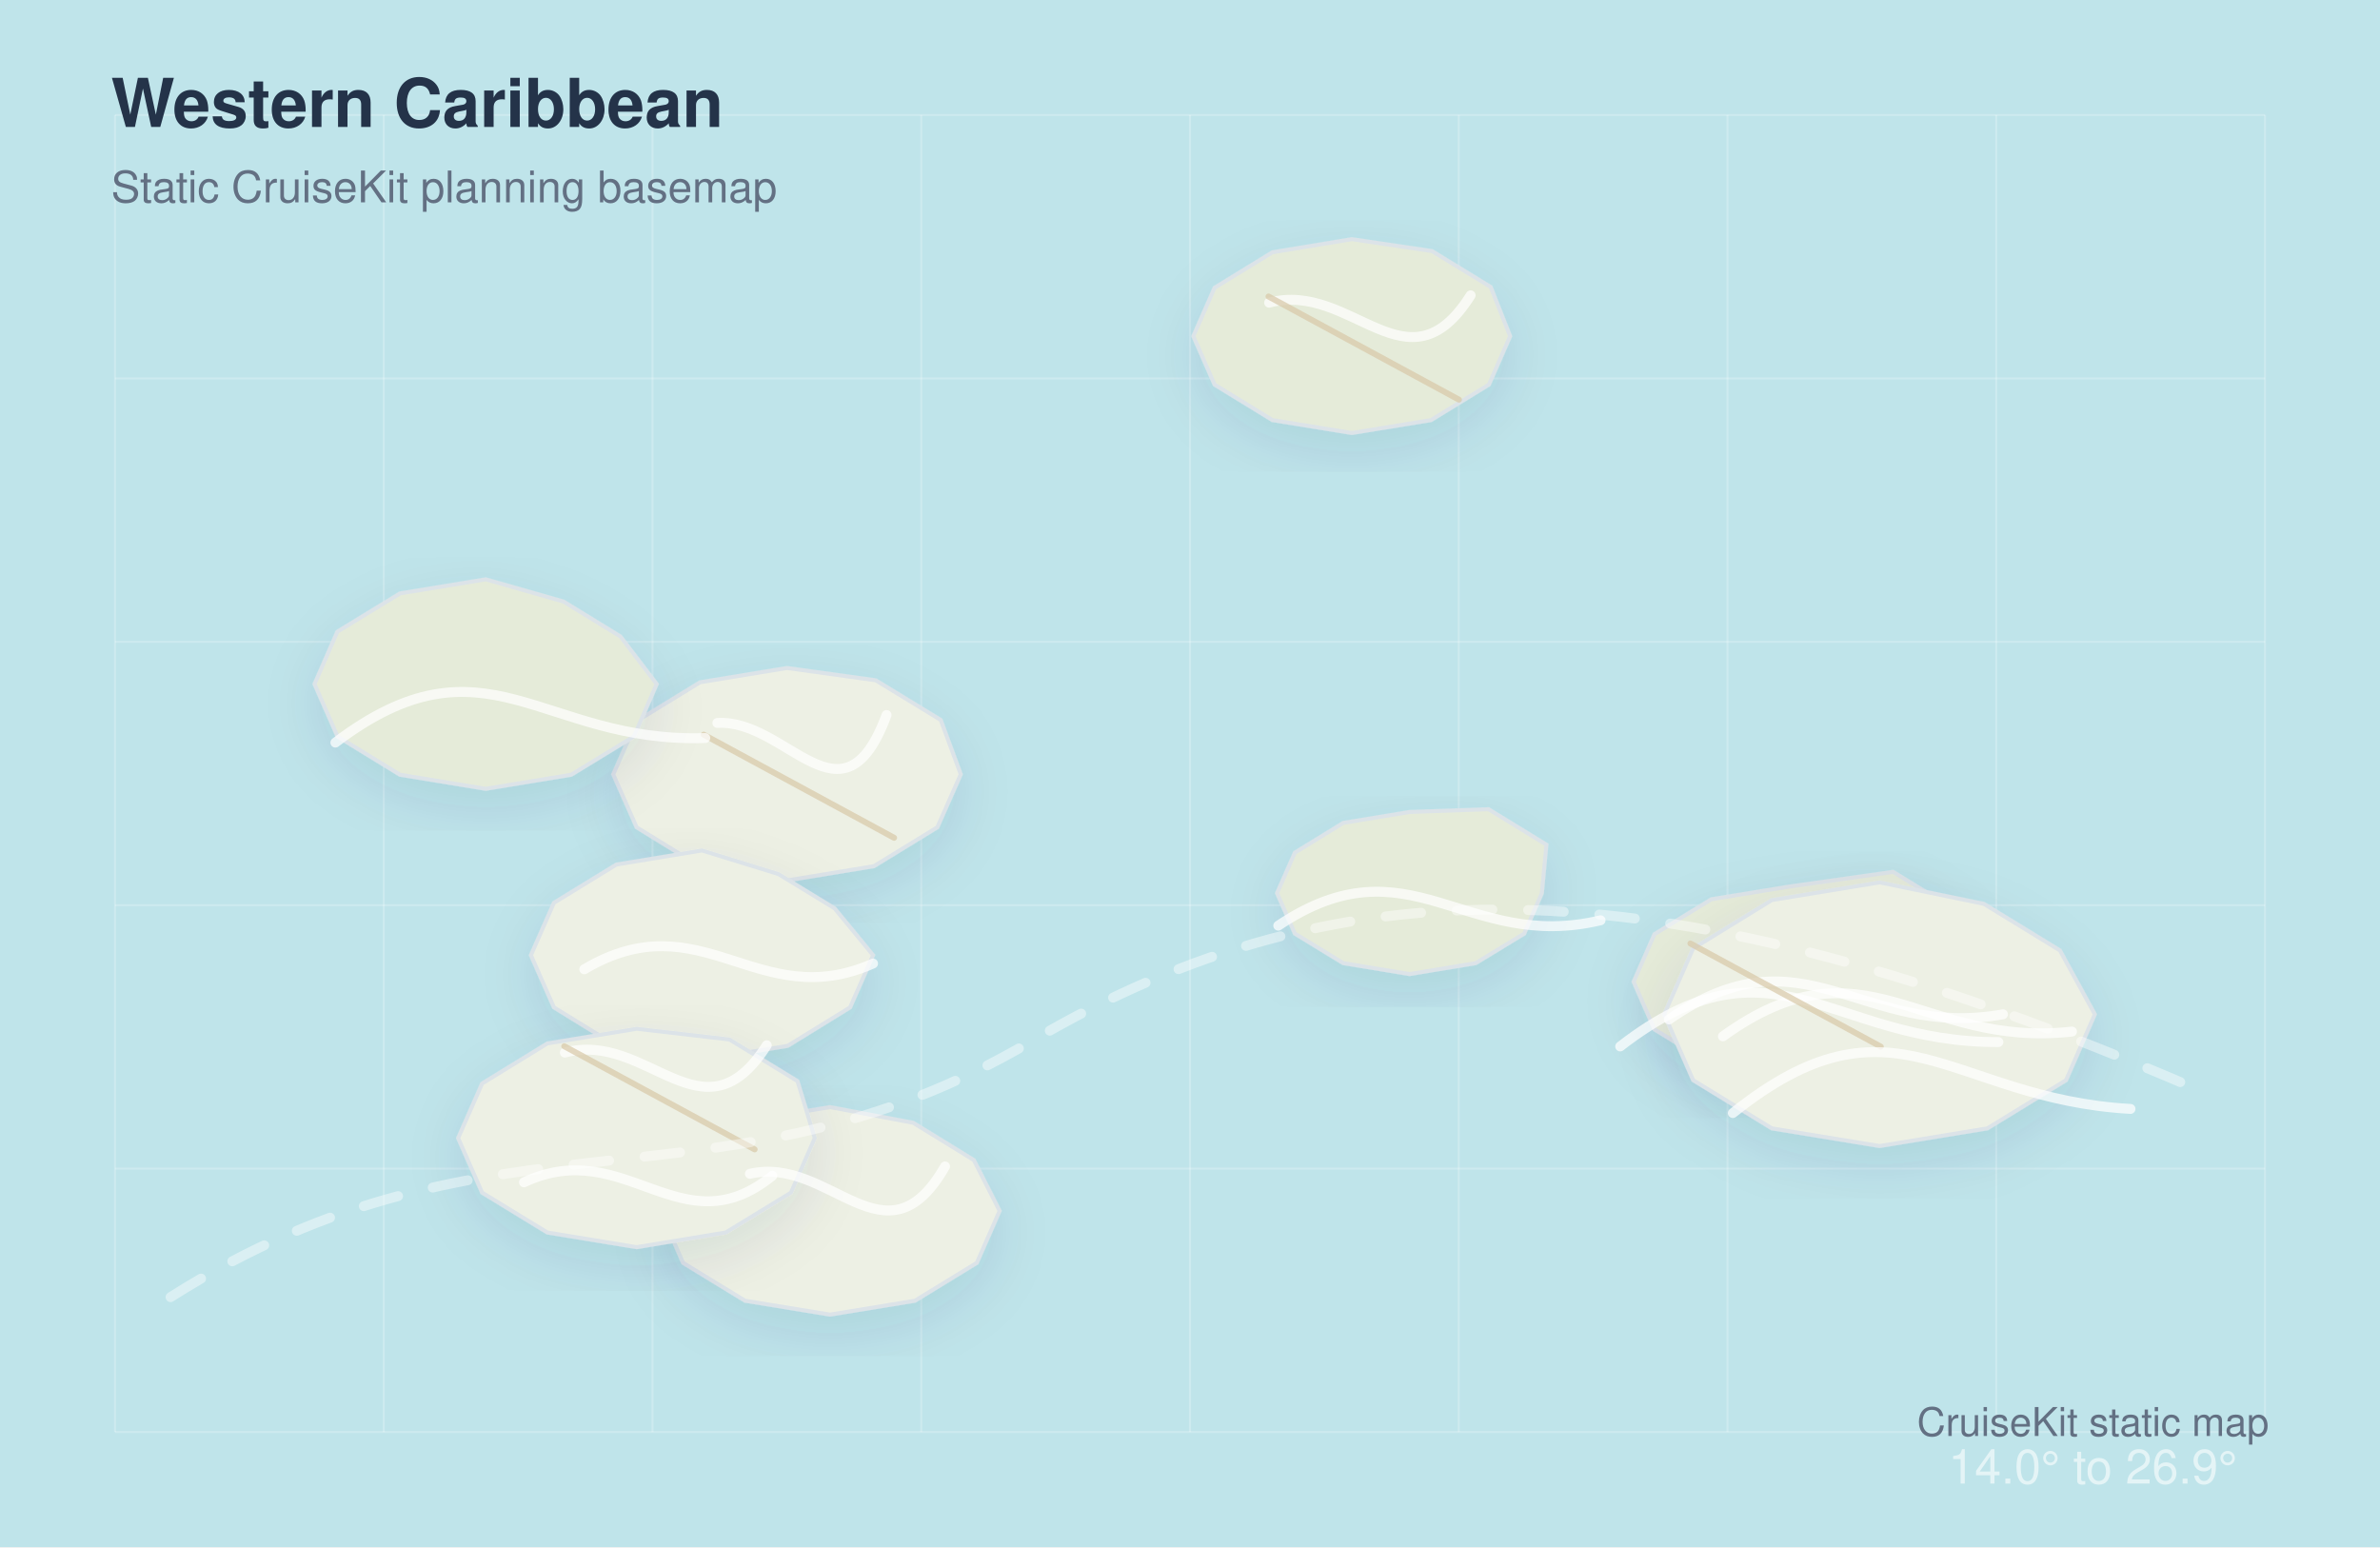
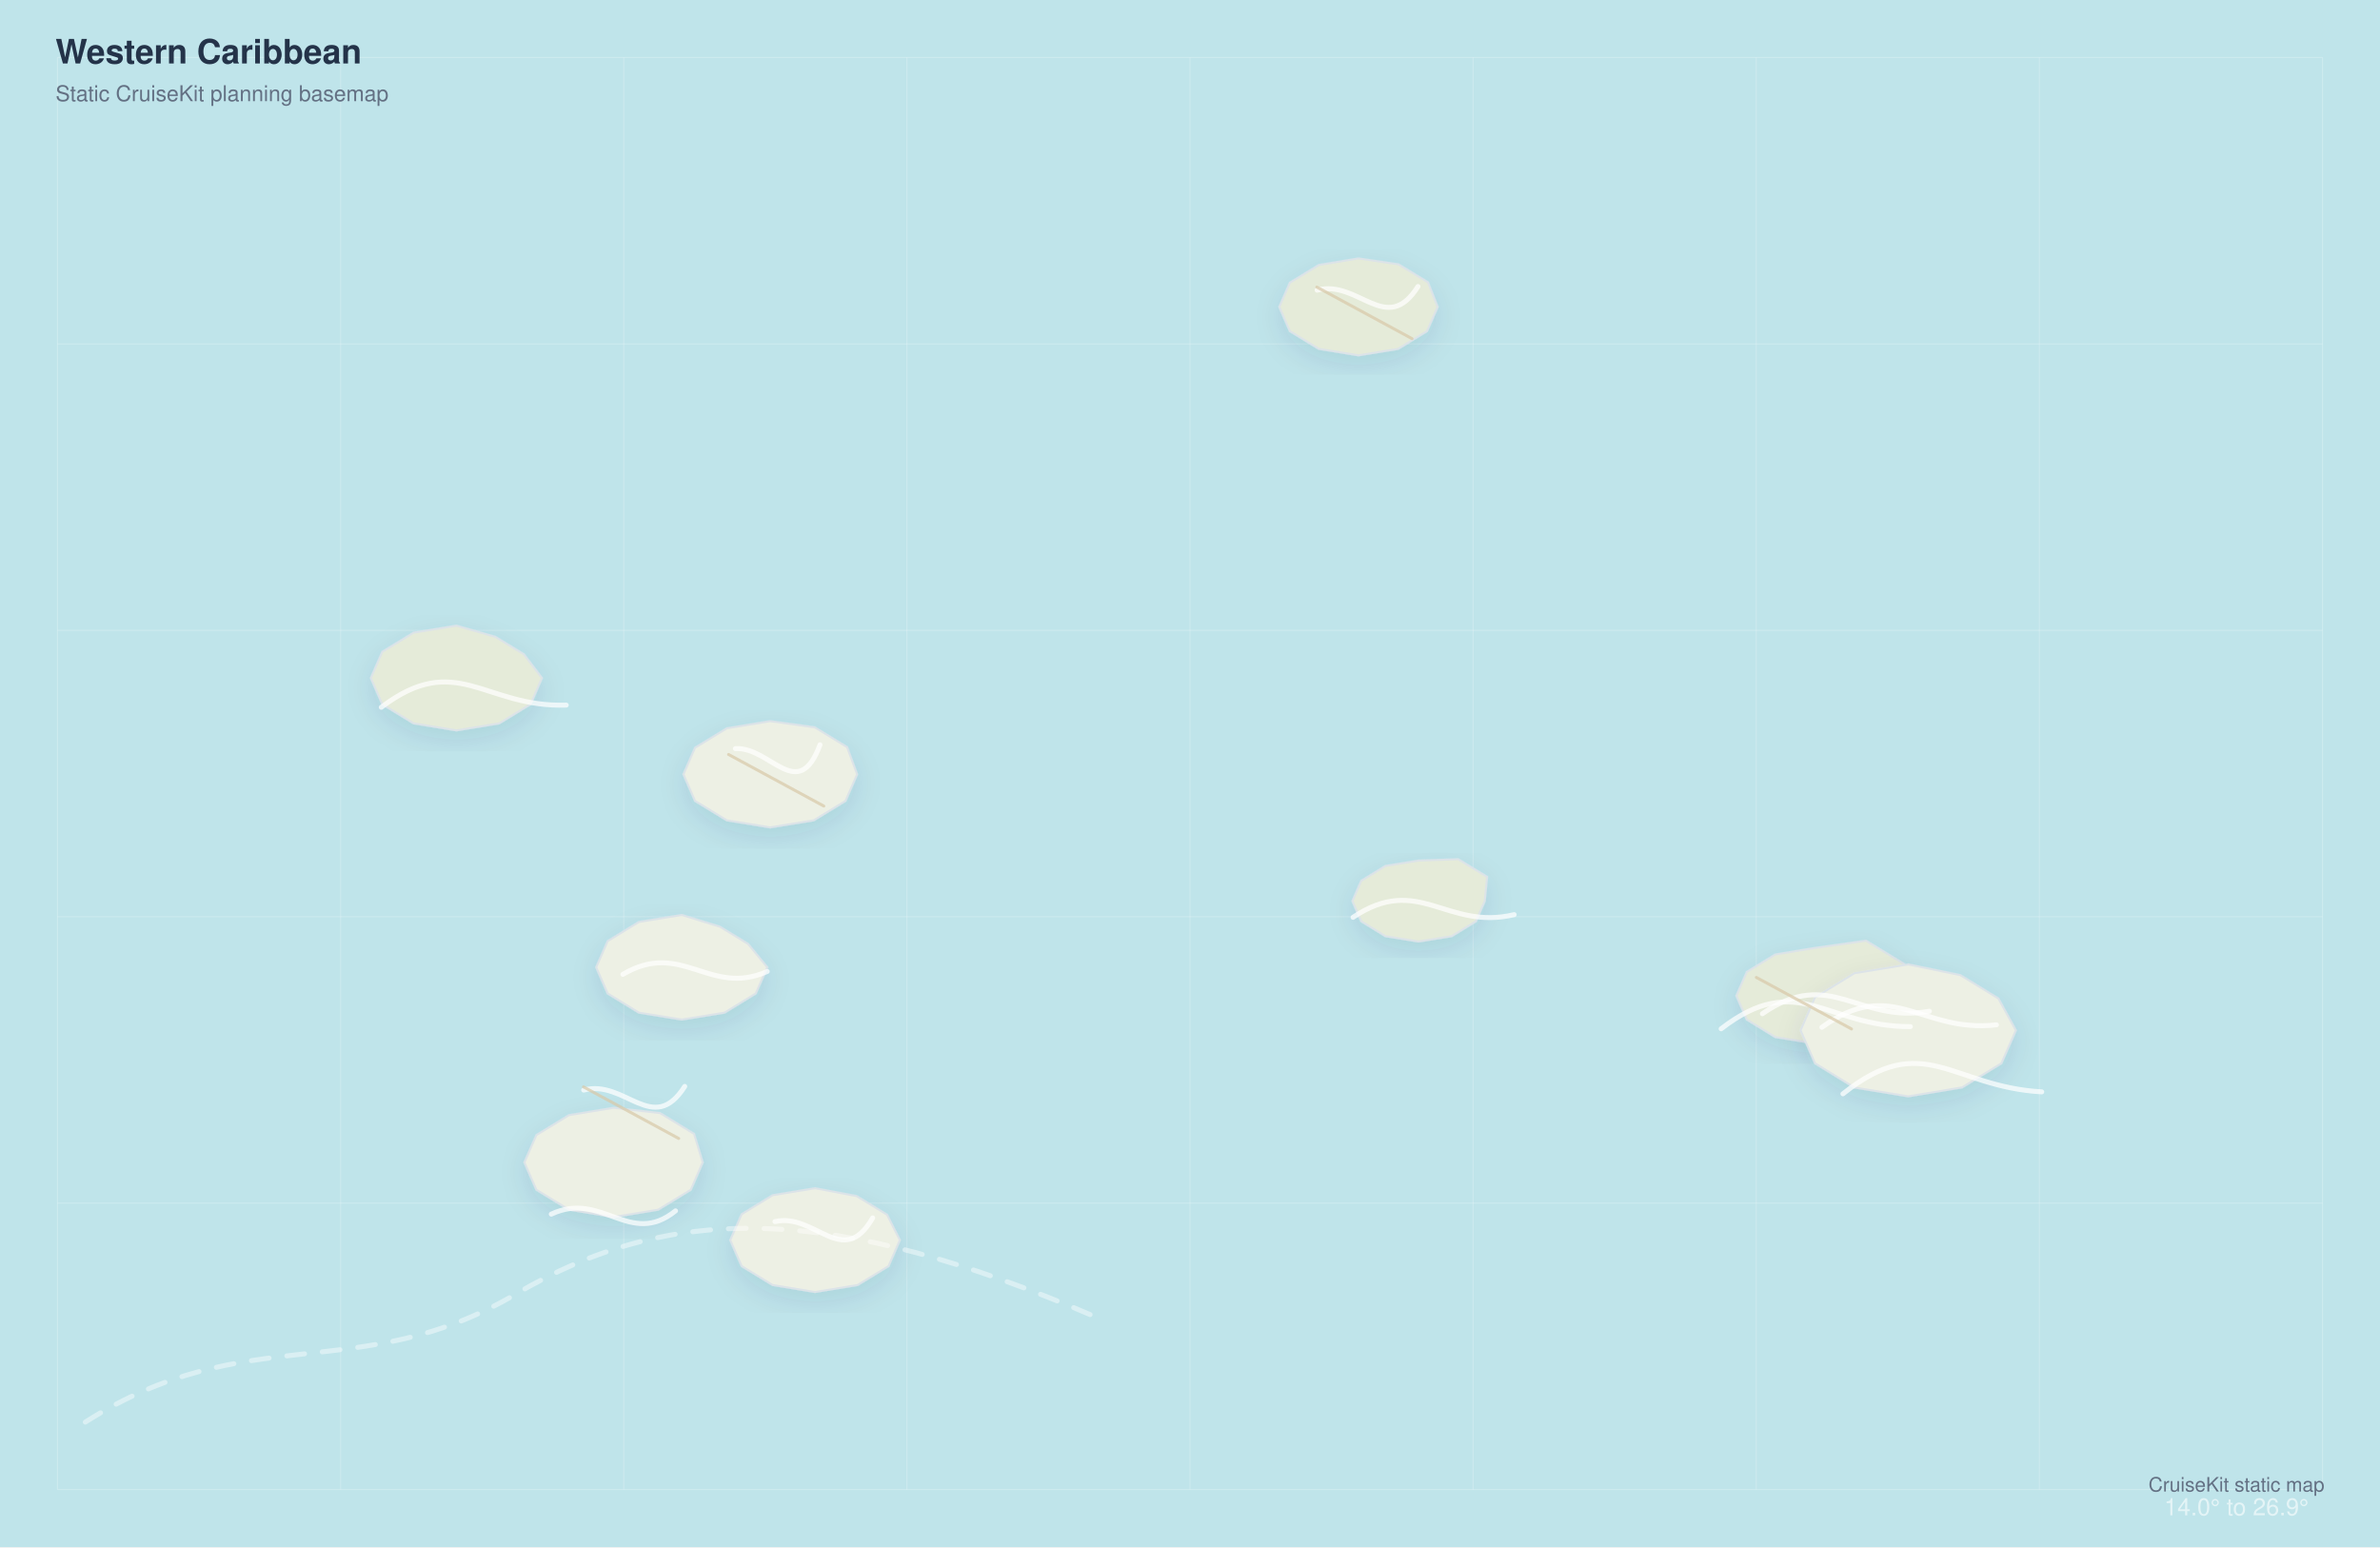
- <svg xmlns="http://www.w3.org/2000/svg" width="1200" height="780" viewBox="0 0 1200 780" role="img" aria-label="Western Caribbean static cruise map">
+ <svg xmlns="http://www.w3.org/2000/svg" width="2400" height="1560" viewBox="0 0 2400 1560" role="img" aria-label="Western Caribbean static cruise map">
  <defs>
    <linearGradient id="water" x1="0" y1="0" x2="1" y2="1">
      <stop offset="0" stop-color="#BFE4EA" />
      <stop offset="1" stop-color="#9BD2DD" />
    </linearGradient>
    <filter id="softShadow" x="-20%" y="-20%" width="140%" height="140%">
      <feDropShadow dx="0" dy="10" stdDeviation="14" flood-color="#23445A" flood-opacity="0.10" />
    </filter>
  </defs>
-   <rect width="1200" height="780" fill="#BFE4EA" />
-   <line x1="58.0" y1="58" x2="58.0" y2="722" stroke="#ffffff" stroke-opacity="0.22" stroke-width="1" />
-   <line x1="193.5" y1="58" x2="193.5" y2="722" stroke="#ffffff" stroke-opacity="0.22" stroke-width="1" />
-   <line x1="329.0" y1="58" x2="329.0" y2="722" stroke="#ffffff" stroke-opacity="0.22" stroke-width="1" />
-   <line x1="464.5" y1="58" x2="464.5" y2="722" stroke="#ffffff" stroke-opacity="0.22" stroke-width="1" />
-   <line x1="600.0" y1="58" x2="600.0" y2="722" stroke="#ffffff" stroke-opacity="0.22" stroke-width="1" />
-   <line x1="735.5" y1="58" x2="735.5" y2="722" stroke="#ffffff" stroke-opacity="0.22" stroke-width="1" />
-   <line x1="871.0" y1="58" x2="871.0" y2="722" stroke="#ffffff" stroke-opacity="0.22" stroke-width="1" />
-   <line x1="1006.5" y1="58" x2="1006.5" y2="722" stroke="#ffffff" stroke-opacity="0.22" stroke-width="1" />
-   <line x1="1142.0" y1="58" x2="1142.0" y2="722" stroke="#ffffff" stroke-opacity="0.22" stroke-width="1" />
-   <line x1="58" y1="58.0" x2="1142" y2="58.0" stroke="#ffffff" stroke-opacity="0.22" stroke-width="1" />
-   <line x1="58" y1="190.8" x2="1142" y2="190.8" stroke="#ffffff" stroke-opacity="0.22" stroke-width="1" />
-   <line x1="58" y1="323.6" x2="1142" y2="323.6" stroke="#ffffff" stroke-opacity="0.22" stroke-width="1" />
-   <line x1="58" y1="456.4" x2="1142" y2="456.4" stroke="#ffffff" stroke-opacity="0.22" stroke-width="1" />
-   <line x1="58" y1="589.2" x2="1142" y2="589.2" stroke="#ffffff" stroke-opacity="0.22" stroke-width="1" />
-   <line x1="58" y1="722.0" x2="1142" y2="722.0" stroke="#ffffff" stroke-opacity="0.22" stroke-width="1" />
-   <text x="1128" y="748" fill="#ffffff" fill-opacity="0.58" font-size="24" font-family="Helvetica" text-anchor="end">14.0° to 26.9°</text>
-   <path d="M 484.4 390.4 L 472.6 417.1 L 440.6 436.7 L 396.8 443.9 L 353.0 436.8 L 321.0 417.1 L 309.2 390.4 L 321.0 363.6 L 353.0 344.0 L 396.8 336.8 L 441.5 343.0 L 474.3 363.0 Z" fill="#EDF0E4" stroke="#DCE3E8" stroke-width="2" filter="url(#softShadow)" />
-   <path d="M 777.4 450.3 L 768.5 470.7 L 744.0 485.6 L 710.7 491.1 L 677.3 485.6 L 652.9 470.7 L 643.9 450.3 L 652.9 429.9 L 677.3 414.9 L 710.7 409.4 L 750.5 408.0 L 779.7 425.9 Z" fill="#E5EBD9" stroke="#DCE3E8" stroke-width="2" filter="url(#softShadow)" />
-   <path d="M 504.0 610.5 L 492.5 636.7 L 461.3 655.8 L 418.5 662.8 L 375.7 655.8 L 344.4 636.7 L 333.0 610.5 L 344.4 584.4 L 375.7 565.2 L 418.5 558.2 L 460.4 566.1 L 491.0 584.9 Z" fill="#EDF0E4" stroke="#DCE3E8" stroke-width="2" filter="url(#softShadow)" />
-   <path d="M 761.4 169.5 L 750.7 193.9 L 721.5 211.8 L 681.6 218.3 L 641.6 211.8 L 612.4 193.9 L 601.7 169.5 L 612.4 145.1 L 641.6 127.2 L 681.6 120.6 L 722.0 126.6 L 751.6 144.7 Z" fill="#E5EBD9" stroke="#DCE3E8" stroke-width="2" filter="url(#softShadow)" />
-   <path d="M 440.2 481.6 L 428.6 507.9 L 397.1 527.3 L 353.9 534.3 L 310.8 527.3 L 279.3 507.9 L 267.7 481.6 L 279.3 455.2 L 310.8 435.9 L 353.9 428.8 L 392.5 440.7 L 420.8 458.0 Z" fill="#EDF0E4" stroke="#DCE3E8" stroke-width="2" filter="url(#softShadow)" />
-   <path d="M 331.1 344.9 L 319.6 371.3 L 288.0 390.6 L 244.9 397.7 L 201.7 390.6 L 170.2 371.3 L 158.6 344.9 L 170.1 318.5 L 201.7 299.2 L 244.9 292.1 L 284.1 303.3 L 312.8 320.9 Z" fill="#E5EBD9" stroke="#DCE3E8" stroke-width="2" filter="url(#softShadow)" />
-   <path d="M 410.8 573.8 L 398.8 601.3 L 365.9 621.4 L 321.0 628.8 L 276.0 621.4 L 243.1 601.3 L 231.0 573.8 L 243.1 546.3 L 276.0 526.1 L 321.0 518.7 L 367.8 524.1 L 402.1 545.1 Z" fill="#EDF0E4" stroke="#DCE3E8" stroke-width="2" filter="url(#softShadow)" />
-   <path d="M 980.6 495.0 L 970.1 519.0 L 941.4 536.6 L 902.2 543.0 L 862.9 536.6 L 834.2 519.0 L 823.7 495.0 L 834.2 471.0 L 862.9 453.4 L 902.2 447.0 L 954.5 439.6 L 992.7 463.0 Z" fill="#E5EBD9" stroke="#DCE3E8" stroke-width="2" filter="url(#softShadow)" />
-   <path d="M 1056.2 511.4 L 1041.7 544.6 L 1002.0 568.9 L 947.7 577.8 L 893.4 568.9 L 853.7 544.6 L 839.1 511.4 L 853.7 478.2 L 893.4 453.8 L 947.7 444.9 L 1000.2 455.7 L 1038.6 479.2 Z" fill="#EDF0E4" stroke="#DCE3E8" stroke-width="2" filter="url(#softShadow)" />
-   <path d="M 361.7 364.5 C 396.8 362.4 424.8 420.4 447.0 360.5" fill="none" stroke="#FFFFFF" stroke-width="5" stroke-linecap="round" stroke-opacity="0.72" />
-   <path d="M 354.8 370.4 L 450.8 422.4" fill="none" stroke="#D8C9AA" stroke-width="3" stroke-linecap="round" stroke-opacity="0.72" />
-   <path d="M 644.5 466.7 C 710.7 422.3 738.7 480.3 807.0 464.0" fill="none" stroke="#FFFFFF" stroke-width="5" stroke-linecap="round" stroke-opacity="0.72" />
-   <path d="M 378.1 591.8 C 418.5 582.5 446.5 640.5 476.5 588.1" fill="none" stroke="#FFFFFF" stroke-width="5" stroke-linecap="round" stroke-opacity="0.72" />
-   <path d="M 639.9 152.6 C 681.6 141.5 709.6 199.5 741.5 148.9" fill="none" stroke="#FFFFFF" stroke-width="5" stroke-linecap="round" stroke-opacity="0.72" />
-   <path d="M 639.6 149.5 L 735.6 201.5" fill="none" stroke="#D8C9AA" stroke-width="3" stroke-linecap="round" stroke-opacity="0.72" />
-   <path d="M 294.6 488.7 C 353.9 453.6 381.9 511.6 440.2 485.8" fill="none" stroke="#FFFFFF" stroke-width="5" stroke-linecap="round" stroke-opacity="0.72" />
-   <path d="M 169.1 374.4 C 244.9 316.9 272.9 374.9 355.6 372.1" fill="none" stroke="#FFFFFF" stroke-width="5" stroke-linecap="round" stroke-opacity="0.72" />
-   <path d="M 284.8 530.7 C 326.5 519.5 354.5 577.5 386.6 527.0" fill="none" stroke="#FFFFFF" stroke-width="5" stroke-linecap="round" stroke-opacity="0.72" />
-   <path d="M 284.5 527.5 L 380.5 579.5" fill="none" stroke="#D8C9AA" stroke-width="3" stroke-linecap="round" stroke-opacity="0.72" />
-   <path d="M 841.5 514.0 C 910.0 466.3 938.0 524.3 1009.9 511.4" fill="none" stroke="#FFFFFF" stroke-width="5" stroke-linecap="round" stroke-opacity="0.72" />
-   <path d="M 868.7 522.5 C 940.3 470.8 968.3 528.8 1044.7 520.1" fill="none" stroke="#FFFFFF" stroke-width="5" stroke-linecap="round" stroke-opacity="0.72" />
-   <path d="M 816.9 527.6 C 894.3 467.7 922.3 525.7 1007.6 525.4" fill="none" stroke="#FFFFFF" stroke-width="5" stroke-linecap="round" stroke-opacity="0.72" />
-   <path d="M 852.3 475.7 L 948.3 527.7" fill="none" stroke="#D8C9AA" stroke-width="3" stroke-linecap="round" stroke-opacity="0.72" />
-   <path d="M 264.2 596.1 C 315.4 572.1 343.4 630.1 389.4 592.8" fill="none" stroke="#FFFFFF" stroke-width="5" stroke-linecap="round" stroke-opacity="0.72" />
-   <path d="M 873.7 561.2 C 955.1 496.0 983.1 554.0 1074.2 559.1" fill="none" stroke="#FFFFFF" stroke-width="5" stroke-linecap="round" stroke-opacity="0.72" />
-   <path d="M 86 654 C 250 550 362 618 520 525 S 840 434 1105 548" fill="none" stroke="#FFFFFF" stroke-opacity="0.42" stroke-width="5" stroke-dasharray="18 18" stroke-linecap="round" />
+   <rect width="2400" height="1560" fill="#BFE4EA" />
+   <line x1="58.0" y1="58" x2="58.0" y2="1502" stroke="#ffffff" stroke-opacity="0.22" stroke-width="1" />
+   <line x1="343.5" y1="58" x2="343.5" y2="1502" stroke="#ffffff" stroke-opacity="0.22" stroke-width="1" />
+   <line x1="629.0" y1="58" x2="629.0" y2="1502" stroke="#ffffff" stroke-opacity="0.22" stroke-width="1" />
+   <line x1="914.5" y1="58" x2="914.5" y2="1502" stroke="#ffffff" stroke-opacity="0.22" stroke-width="1" />
+   <line x1="1200.0" y1="58" x2="1200.0" y2="1502" stroke="#ffffff" stroke-opacity="0.22" stroke-width="1" />
+   <line x1="1485.5" y1="58" x2="1485.5" y2="1502" stroke="#ffffff" stroke-opacity="0.22" stroke-width="1" />
+   <line x1="1771.0" y1="58" x2="1771.0" y2="1502" stroke="#ffffff" stroke-opacity="0.22" stroke-width="1" />
+   <line x1="2056.5" y1="58" x2="2056.5" y2="1502" stroke="#ffffff" stroke-opacity="0.22" stroke-width="1" />
+   <line x1="2342.0" y1="58" x2="2342.0" y2="1502" stroke="#ffffff" stroke-opacity="0.22" stroke-width="1" />
+   <line x1="58" y1="58.0" x2="2342" y2="58.0" stroke="#ffffff" stroke-opacity="0.22" stroke-width="1" />
+   <line x1="58" y1="346.8" x2="2342" y2="346.8" stroke="#ffffff" stroke-opacity="0.22" stroke-width="1" />
+   <line x1="58" y1="635.6" x2="2342" y2="635.6" stroke="#ffffff" stroke-opacity="0.22" stroke-width="1" />
+   <line x1="58" y1="924.4" x2="2342" y2="924.4" stroke="#ffffff" stroke-opacity="0.22" stroke-width="1" />
+   <line x1="58" y1="1213.2" x2="2342" y2="1213.2" stroke="#ffffff" stroke-opacity="0.22" stroke-width="1" />
+   <line x1="58" y1="1502.0" x2="2342" y2="1502.0" stroke="#ffffff" stroke-opacity="0.22" stroke-width="1" />
+   <text x="2328" y="1528" fill="#ffffff" fill-opacity="0.58" font-size="24" font-family="Helvetica" text-anchor="end">14.0° to 26.9°</text>
+   <path d="M 864.3 780.8 L 852.6 807.6 L 820.5 827.2 L 776.7 834.3 L 733.0 827.2 L 700.9 807.6 L 689.2 780.8 L 700.9 754.0 L 733.0 734.4 L 776.7 727.2 L 821.5 733.4 L 854.2 753.4 Z" fill="#EDF0E4" stroke="#DCE3E8" stroke-width="2" filter="url(#softShadow)" />
+   <path d="M 1497.2 908.6 L 1488.3 929.0 L 1463.9 944.0 L 1430.5 949.4 L 1397.1 944.0 L 1372.7 929.0 L 1363.8 908.6 L 1372.7 888.2 L 1397.1 873.2 L 1430.5 867.8 L 1470.4 866.4 L 1499.6 884.2 Z" fill="#E5EBD9" stroke="#DCE3E8" stroke-width="2" filter="url(#softShadow)" />
+   <path d="M 907.4 1250.5 L 896.0 1276.7 L 864.7 1295.8 L 821.9 1302.8 L 779.2 1295.8 L 747.9 1276.7 L 736.4 1250.5 L 747.9 1224.4 L 779.2 1205.2 L 821.9 1198.2 L 863.8 1206.1 L 894.5 1224.9 Z" fill="#EDF0E4" stroke="#DCE3E8" stroke-width="2" filter="url(#softShadow)" />
+   <path d="M 1449.7 309.5 L 1439.0 333.9 L 1409.8 351.8 L 1369.9 358.3 L 1330.0 351.8 L 1300.7 333.9 L 1290.1 309.5 L 1300.7 285.1 L 1330.0 267.2 L 1369.9 260.6 L 1410.3 266.6 L 1440.0 284.7 Z" fill="#E5EBD9" stroke="#DCE3E8" stroke-width="2" filter="url(#softShadow)" />
+   <path d="M 773.7 975.4 L 762.1 1001.8 L 730.6 1021.1 L 687.5 1028.1 L 644.3 1021.1 L 612.8 1001.8 L 601.2 975.4 L 612.8 949.0 L 644.3 929.7 L 687.5 922.6 L 726.0 934.5 L 754.3 951.8 Z" fill="#EDF0E4" stroke="#DCE3E8" stroke-width="2" filter="url(#softShadow)" />
+   <path d="M 546.5 683.7 L 535.0 710.1 L 503.4 729.4 L 460.3 736.5 L 417.1 729.4 L 385.5 710.1 L 374.0 683.7 L 385.5 657.3 L 417.1 638.0 L 460.3 630.9 L 499.5 642.2 L 528.2 659.7 Z" fill="#E5EBD9" stroke="#DCE3E8" stroke-width="2" filter="url(#softShadow)" />
+   <path d="M 708.6 1172.1 L 696.6 1199.7 L 663.7 1219.8 L 618.7 1227.2 L 573.8 1219.8 L 540.9 1199.7 L 528.8 1172.1 L 540.9 1144.6 L 573.8 1124.5 L 618.7 1117.1 L 665.6 1122.4 L 699.9 1143.4 Z" fill="#EDF0E4" stroke="#DCE3E8" stroke-width="2" filter="url(#softShadow)" />
+   <path d="M 1907.8 1004.1 L 1897.3 1028.1 L 1868.6 1045.6 L 1829.4 1052.1 L 1790.2 1045.7 L 1761.5 1028.1 L 1751.0 1004.1 L 1761.5 980.1 L 1790.2 962.5 L 1829.4 956.0 L 1881.7 948.6 L 1920.0 972.0 Z" fill="#E5EBD9" stroke="#DCE3E8" stroke-width="2" filter="url(#softShadow)" />
+   <path d="M 2032.8 1039.0 L 2018.2 1072.2 L 1978.5 1096.5 L 1924.3 1105.5 L 1870.0 1096.6 L 1830.3 1072.2 L 1815.7 1039.0 L 1830.2 1005.8 L 1870.0 981.4 L 1924.3 972.5 L 1976.8 983.3 L 2015.2 1006.9 Z" fill="#EDF0E4" stroke="#DCE3E8" stroke-width="2" filter="url(#softShadow)" />
+   <path d="M 741.6 754.9 C 776.7 752.8 804.7 810.8 826.9 751.0" fill="none" stroke="#FFFFFF" stroke-width="5" stroke-linecap="round" stroke-opacity="0.72" />
+   <path d="M 734.7 760.8 L 830.7 812.8" fill="none" stroke="#D8C9AA" stroke-width="3" stroke-linecap="round" stroke-opacity="0.72" />
+   <path d="M 1364.4 925.0 C 1430.5 880.6 1458.5 938.6 1526.9 922.3" fill="none" stroke="#FFFFFF" stroke-width="5" stroke-linecap="round" stroke-opacity="0.72" />
+   <path d="M 781.5 1231.8 C 821.9 1222.5 849.9 1280.5 880.0 1228.1" fill="none" stroke="#FFFFFF" stroke-width="5" stroke-linecap="round" stroke-opacity="0.72" />
+   <path d="M 1328.2 292.6 C 1369.9 281.5 1397.9 339.5 1429.9 288.9" fill="none" stroke="#FFFFFF" stroke-width="5" stroke-linecap="round" stroke-opacity="0.72" />
+   <path d="M 1327.9 289.5 L 1423.9 341.5" fill="none" stroke="#D8C9AA" stroke-width="3" stroke-linecap="round" stroke-opacity="0.72" />
+   <path d="M 628.1 982.5 C 687.5 947.4 715.5 1005.4 773.7 979.6" fill="none" stroke="#FFFFFF" stroke-width="5" stroke-linecap="round" stroke-opacity="0.72" />
+   <path d="M 384.5 713.2 C 460.3 655.7 488.3 713.7 571.0 711.0" fill="none" stroke="#FFFFFF" stroke-width="5" stroke-linecap="round" stroke-opacity="0.72" />
+   <path d="M 588.6 1099.2 C 630.4 1088.0 658.4 1146.0 690.5 1095.5" fill="none" stroke="#FFFFFF" stroke-width="5" stroke-linecap="round" stroke-opacity="0.72" />
+   <path d="M 588.4 1096.0 L 684.4 1148.0" fill="none" stroke="#D8C9AA" stroke-width="3" stroke-linecap="round" stroke-opacity="0.72" />
+   <path d="M 1777.2 1022.2 C 1845.7 974.6 1873.7 1032.6 1945.6 1019.7" fill="none" stroke="#FFFFFF" stroke-width="5" stroke-linecap="round" stroke-opacity="0.72" />
+   <path d="M 1837.2 1035.9 C 1908.8 984.1 1936.8 1042.1 2013.2 1033.4" fill="none" stroke="#FFFFFF" stroke-width="5" stroke-linecap="round" stroke-opacity="0.72" />
+   <path d="M 1735.6 1037.4 C 1813.1 977.6 1841.1 1035.6 1926.4 1035.2" fill="none" stroke="#FFFFFF" stroke-width="5" stroke-linecap="round" stroke-opacity="0.72" />
+   <path d="M 1771.1 985.6 L 1867.1 1037.6" fill="none" stroke="#D8C9AA" stroke-width="3" stroke-linecap="round" stroke-opacity="0.72" />
+   <path d="M 555.9 1224.3 C 607.1 1200.3 635.1 1258.3 681.2 1221.0" fill="none" stroke="#FFFFFF" stroke-width="5" stroke-linecap="round" stroke-opacity="0.72" />
+   <path d="M 1858.4 1103.0 C 1939.7 1037.9 1967.7 1095.9 2058.9 1101.0" fill="none" stroke="#FFFFFF" stroke-width="5" stroke-linecap="round" stroke-opacity="0.72" />
+   <path d="M 86 1434 C 250 1330 362 1398 520 1305 S 840 1214 1105 1328" fill="none" stroke="#FFFFFF" stroke-opacity="0.42" stroke-width="5" stroke-dasharray="18 18" stroke-linecap="round" />
  <text x="56" y="64" fill="#243349" font-size="34" font-family="Helvetica" font-weight="800">Western Caribbean</text>
  <text x="56" y="102" fill="#637083" font-size="22" font-family="Helvetica">Static CruiseKit planning basemap</text>
-   <text x="1144" y="724" fill="#637083" font-size="20" font-family="Helvetica" text-anchor="end">CruiseKit static map</text>
+   <text x="2344" y="1504" fill="#637083" font-size="20" font-family="Helvetica" text-anchor="end">CruiseKit static map</text>
</svg>
